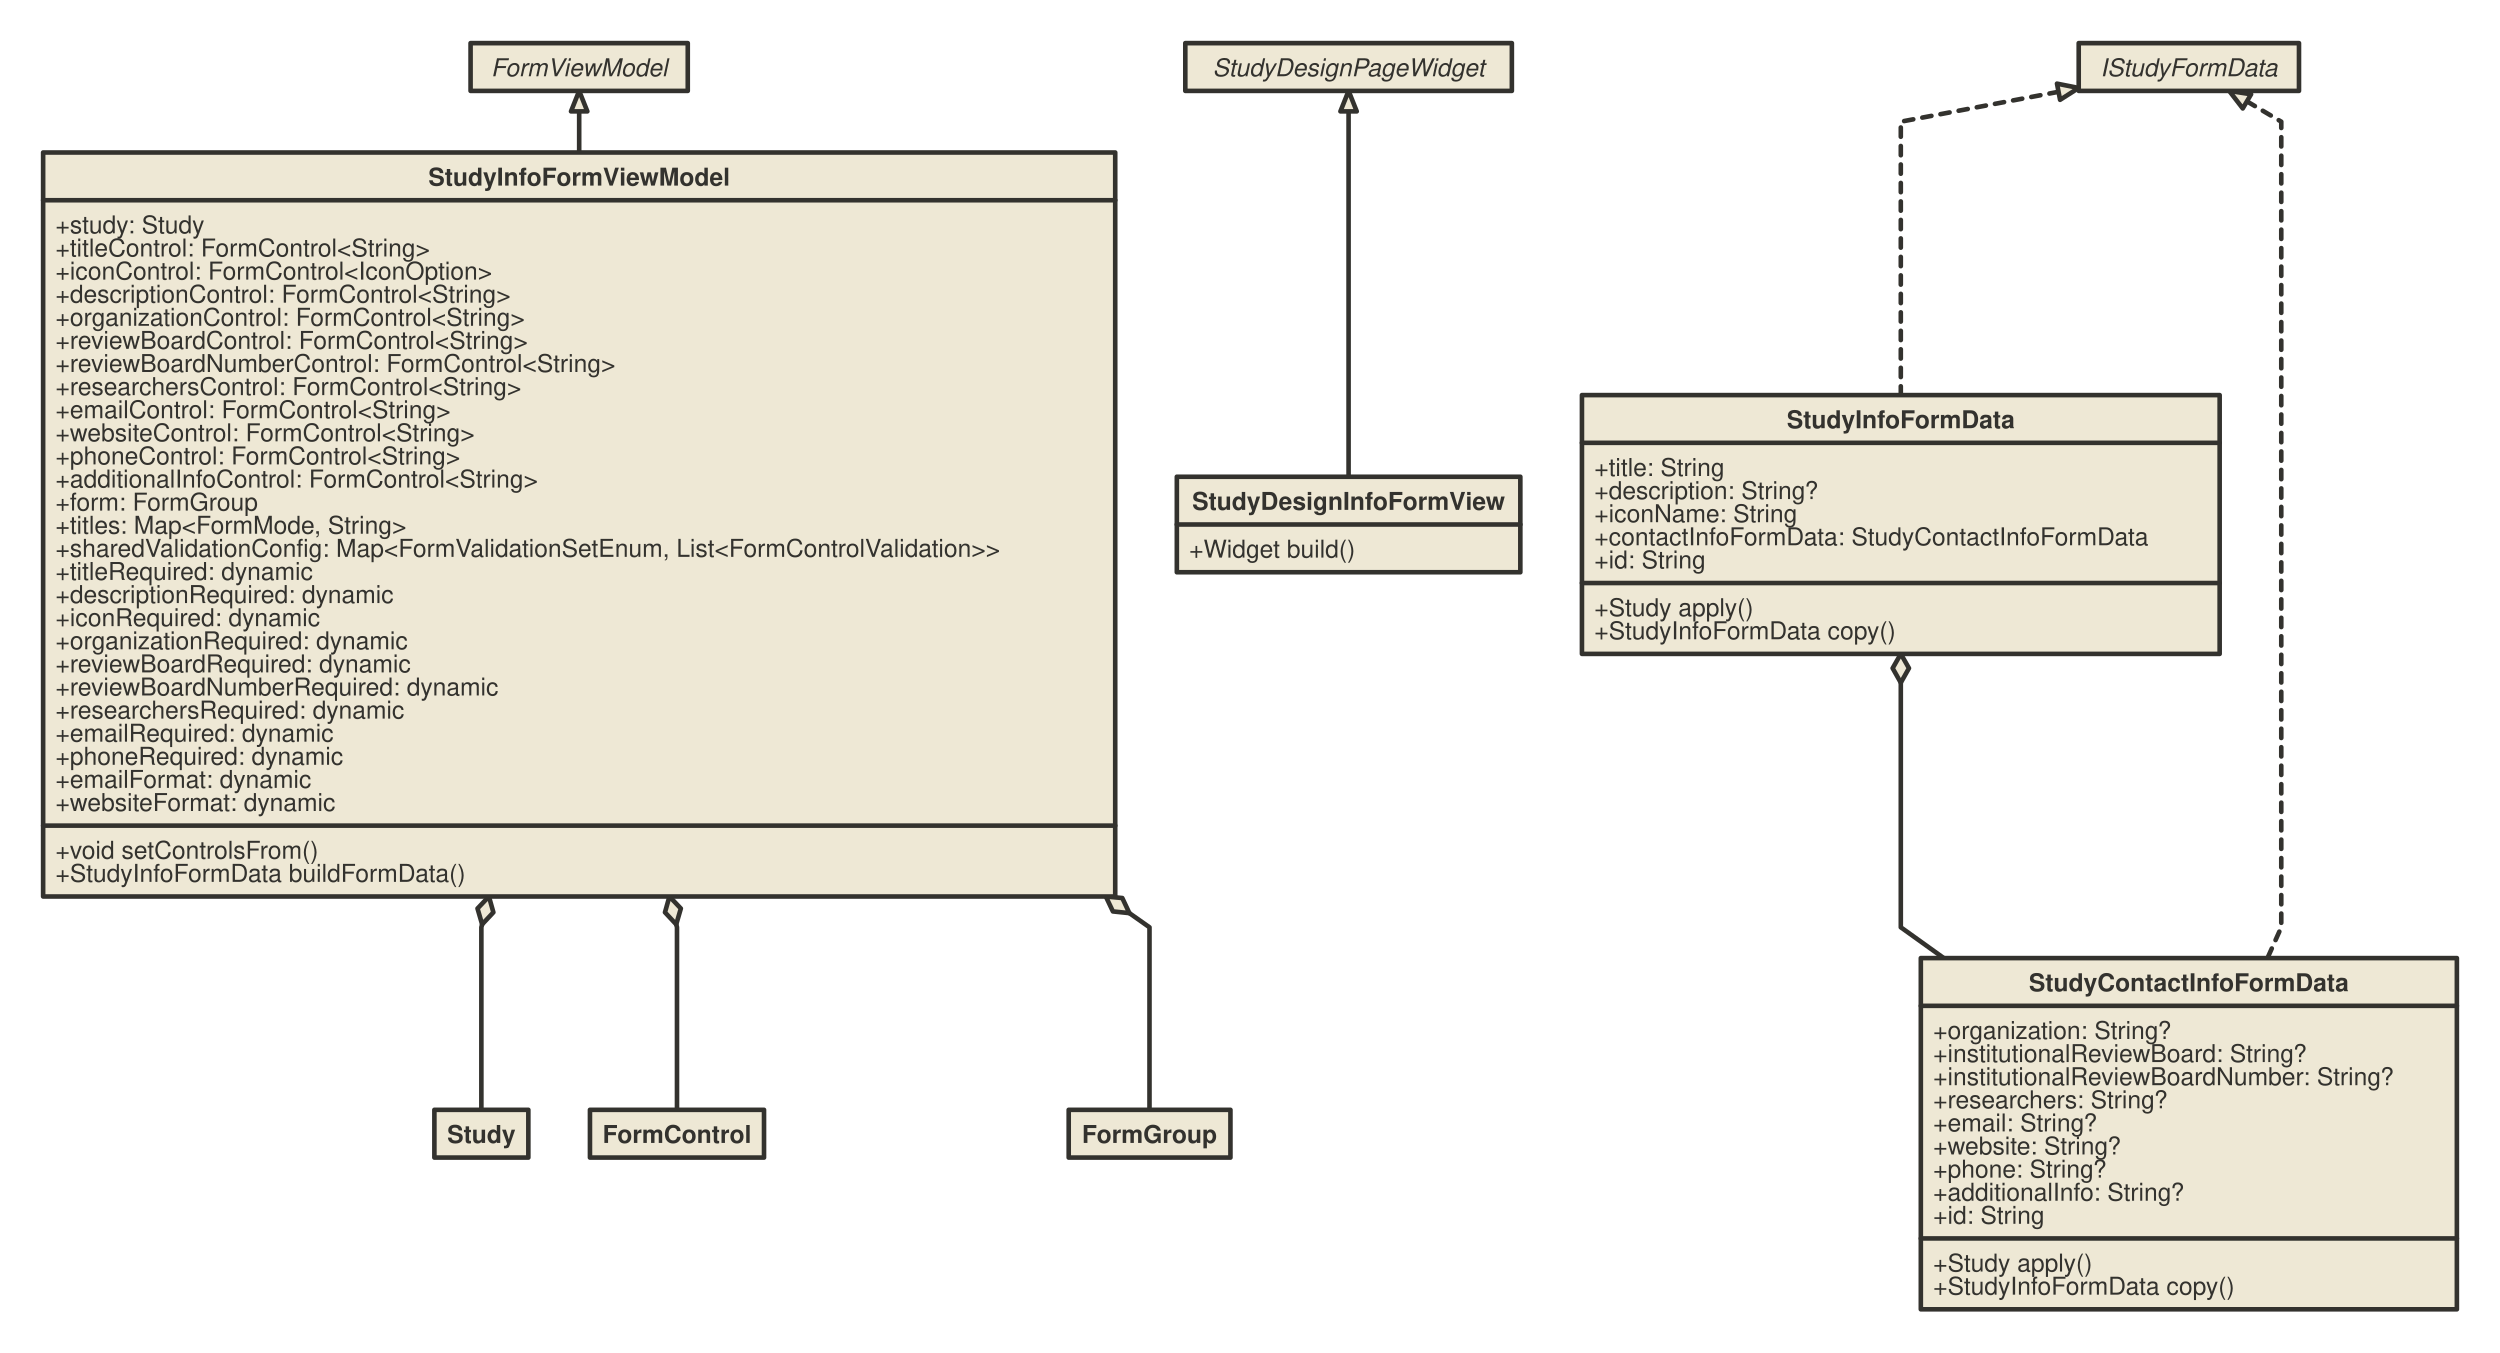
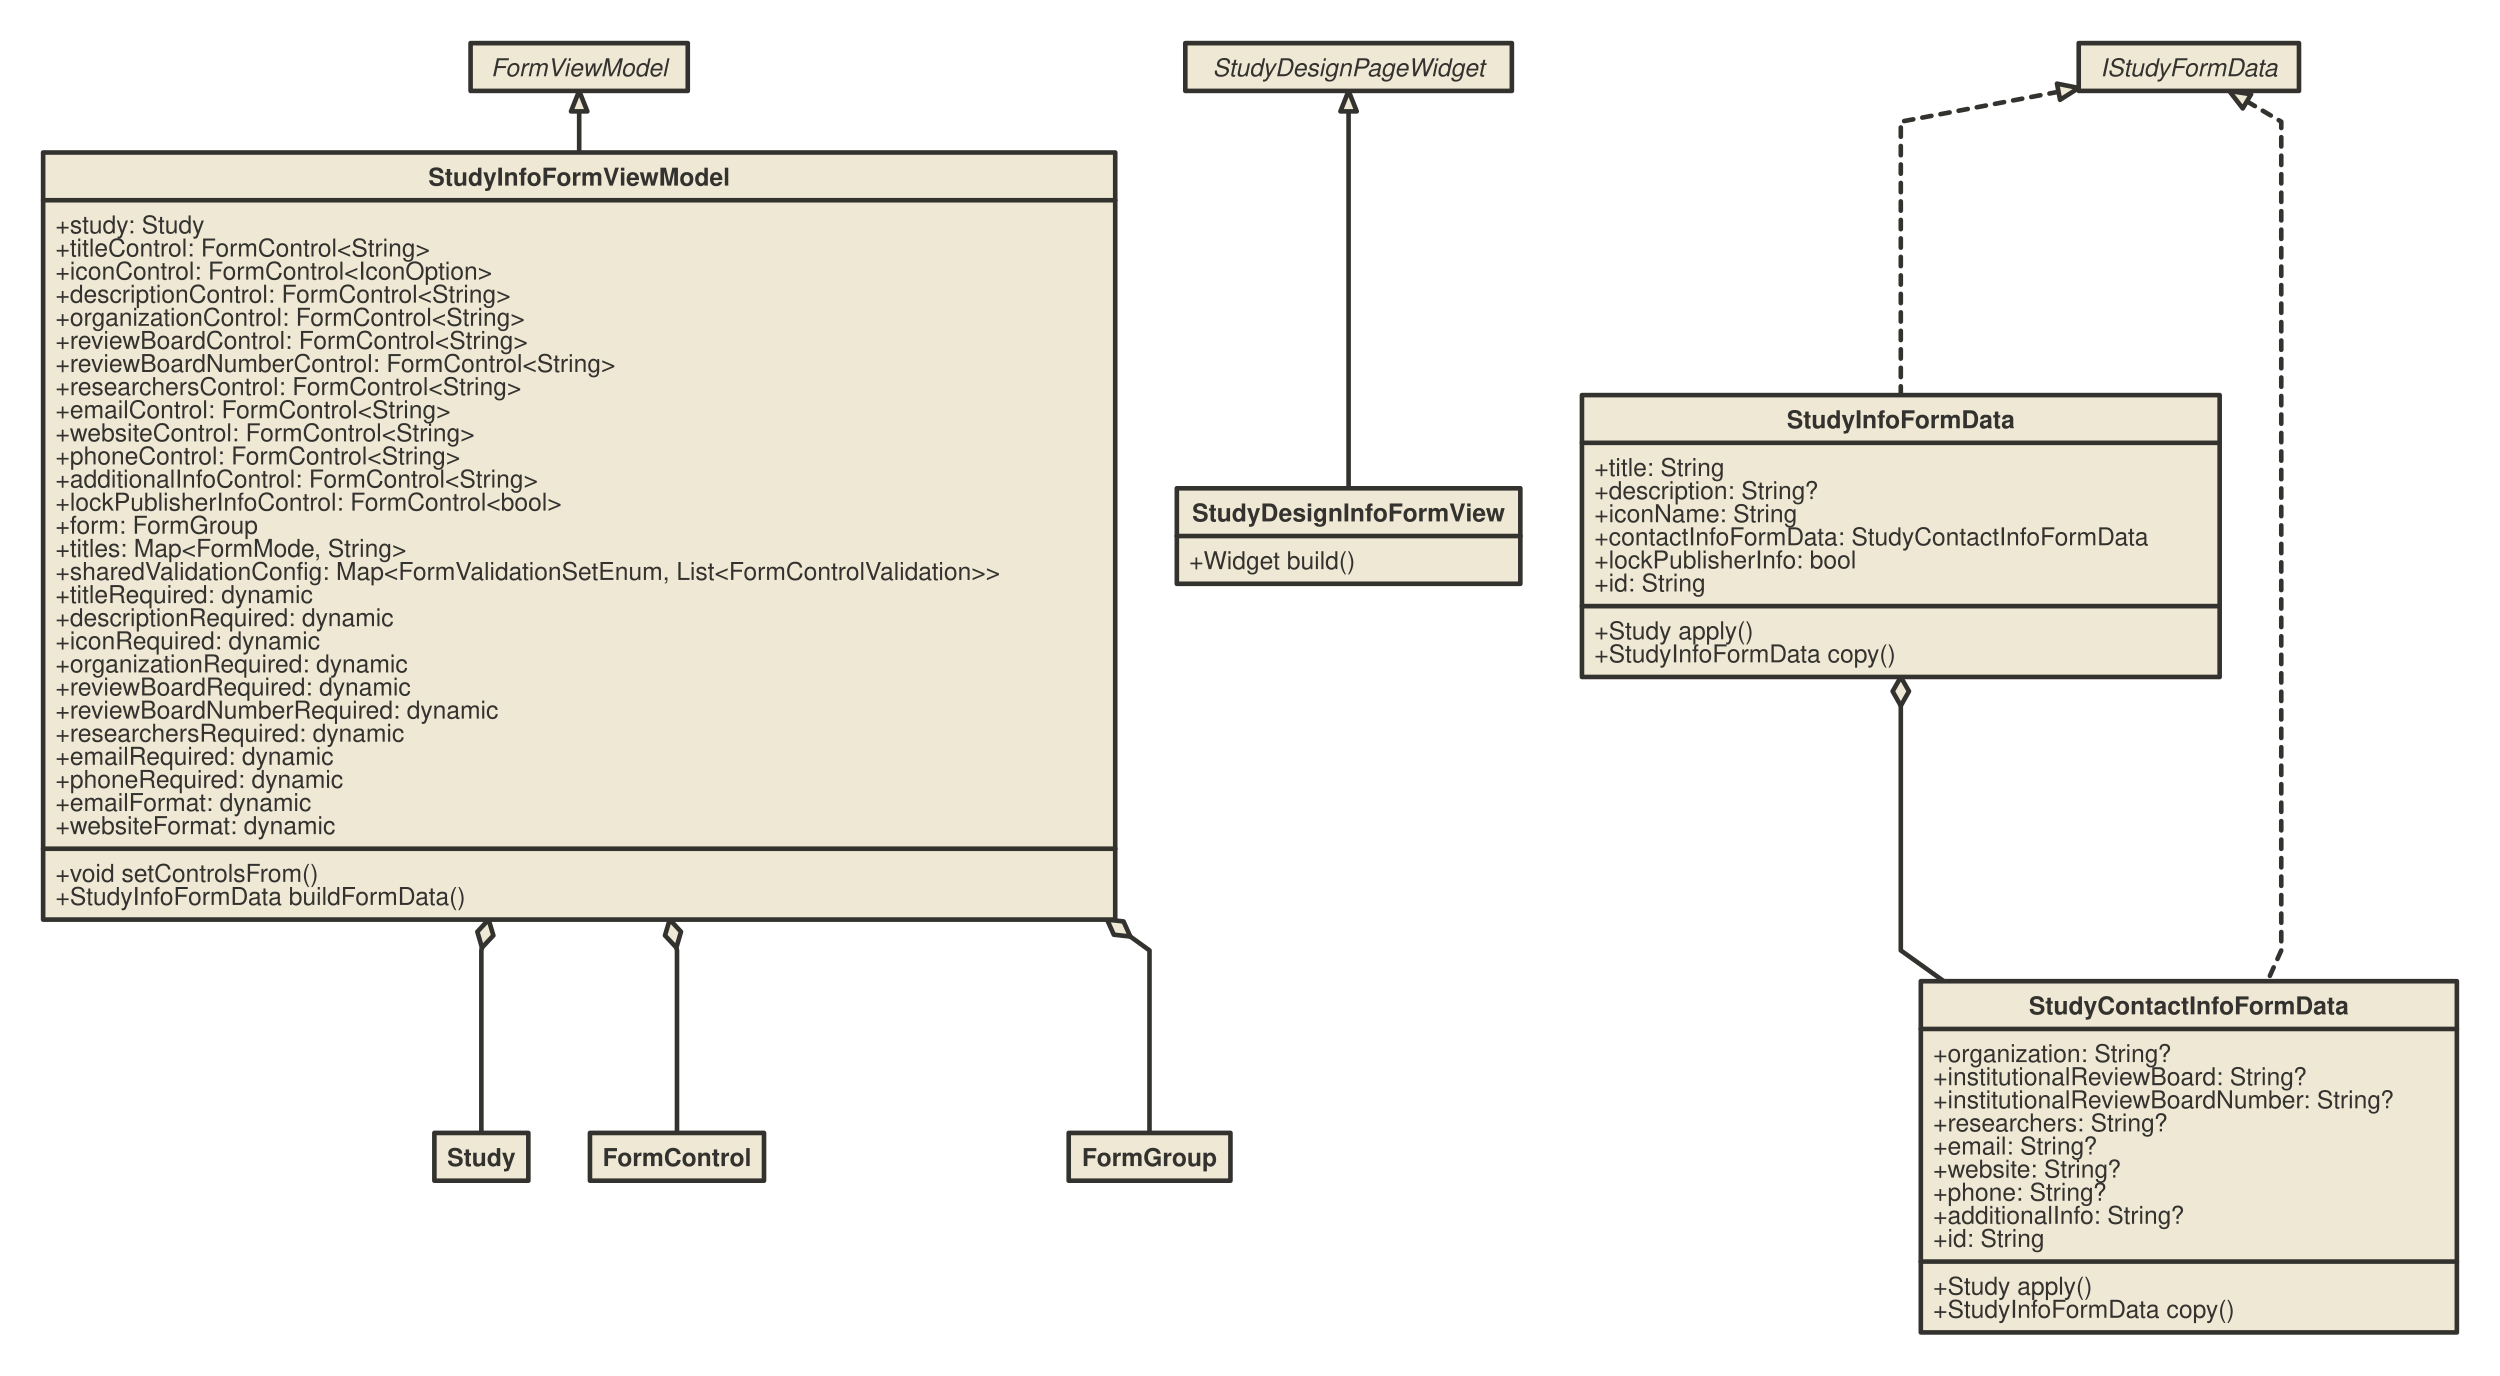
- <svg xmlns="http://www.w3.org/2000/svg" version="1.1" baseProfile="full" width="1623.0" height="878.0" viewbox="0 0 1623 878">
+ <svg xmlns="http://www.w3.org/2000/svg" version="1.1" baseProfile="full" width="1623.0" height="893.0" viewbox="0 0 1623 893">
  <g stroke-width="1.0" text-align="left" font="12pt Helvetica, Arial, sans-serif" font-size="12pt" font-family="Helvetica" font-weight="bold" font-style="normal">
    <g font-family="Helvetica" font-size="12pt" font-weight="bold" font-style="normal" stroke-width="3.0" stroke-linejoin="round" stroke-linecap="round" stroke="#33322E">
      <g stroke="transparent" fill="transparent">
-         <rect x="0.0" y="0.0" height="878.0" width="1623.0" stroke="none" />
+         <rect x="0.0" y="0.0" height="893.0" width="1623.0" stroke="none" />
      </g>
      <g transform="translate(8, 8)" fill="#33322E">
        <g transform="translate(20, 20)" fill="#eee8d5" font-family="Helvetica" font-size="12pt" font-weight="normal" font-style="normal">
-           <path d="M285.0 572.1 L284.5 574 L284.5 692.5 L284.5 692.5 " fill="none" />
-           <g fill="#eee8d5">
-             <path d="M292.3 564.3 L285.0 572.1 L282.0 561.8 L289.4 554.0 Z" />
-           </g>
-           <path d="M411.0 572.1 L411.5 574 L411.5 692.5 L411.5 692.5 " fill="none" />
-           <g fill="#eee8d5">
-             <path d="M414.0 561.8 L411.0 572.1 L403.7 564.3 L406.6 554.0 Z" />
-           </g>
-           <path d="M705.2 564.8 L718.25 574 L718.25 692.5 L718.3 692.5 " fill="none" />
-           <g fill="#eee8d5">
-             <path d="M700.6 555.0 L705.2 564.8 L694.5 563.7 L689.9 554.0 Z" />
+           <path d="M284.9 587.2 L284.5 589 L284.5 707.5 L284.5 707.5 " fill="none" />
+           <g fill="#eee8d5">
+             <path d="M292.3 579.3 L284.9 587.2 L281.9 576.9 L289.2 569.0 Z" />
+           </g>
+           <path d="M411.1 587.2 L411.5 589 L411.5 707.5 L411.5 707.5 " fill="none" />
+           <g fill="#eee8d5">
+             <path d="M414.1 576.9 L411.1 587.2 L403.7 579.3 L406.8 569.0 Z" />
+           </g>
+           <path d="M705.8 580.0 L718.25 589 L718.25 707.5 L718.3 707.5 " fill="none" />
+           <g fill="#eee8d5">
+             <path d="M701.4 570.2 L705.8 580.0 L695.1 578.8 L690.7 569.0 Z" />
          </g>
          <path d="M348.0 44.3 L348 51 L348 71 L348.0 71.0 " fill="none" />
          <path d="M353.3 44.3 L348.0 44.3 L342.7 44.3 L348.0 31.0 Z" />
-           <path d="M847.5 44.3 L847.5 51 L847.5 281.5 L847.5 281.5 " fill="none" />
+           <path d="M847.5 44.3 L847.5 51 L847.5 289 L847.5 289.0 " fill="none" />
          <path d="M852.8 44.3 L847.5 44.3 L842.2 44.3 L847.5 31.0 Z" />
-           <path d="M1206.0 415.2 L1206 574 L1233.91 594 L1233.9 594.0 " fill="none" />
-           <g fill="#eee8d5">
-             <path d="M1211.3 405.8 L1206.0 415.2 L1200.7 405.8 L1206.0 396.5 Z" />
+           <path d="M1206.0 430.2 L1206 589 L1233.91 609 L1233.9 609.0 " fill="none" />
+           <g fill="#eee8d5">
+             <path d="M1211.3 420.8 L1206.0 430.2 L1200.7 420.8 L1206.0 411.5 Z" />
          </g>
          <g stroke-dasharray="6 6">
            <path d="M1308.4 31.6 L1206 51 L1206 228.5 L1206.0 228.5 " fill="none" />
          </g>
          <path d="M1309.4 36.8 L1308.4 31.6 L1307.4 26.3 L1321.5 29.1 Z" />
          <g stroke-dasharray="6 6">
-             <path d="M1430.7 37.8 L1453 51 L1453 312.5 L1453 312.5 L1453 574 L1453 574 L1444.045 594 L1444.0 594.0 " fill="none" />
+             <path d="M1430.7 37.8 L1453 51 L1453 320 L1453 320 L1453 589 L1453 589 L1444.045 609 L1444.0 609.0 " fill="none" />
          </g>
          <path d="M1433.4 33.2 L1430.7 37.8 L1428.0 42.4 L1419.2 31.0 Z" />
          <g data-name="StudyInfoFormViewModel">
            <g fill="#eee8d5" stroke="#33322E" data-name="StudyInfoFormViewModel">
-               <rect x="0.0" y="71.0" height="483.0" width="696.0" data-name="StudyInfoFormViewModel" />
+               <rect x="0.0" y="71.0" height="498.0" width="696.0" data-name="StudyInfoFormViewModel" />
              <path d="M0.0 102.0 L696.0 102.0" fill="none" data-name="StudyInfoFormViewModel" />
-               <path d="M0.0 508.0 L696.0 508.0" fill="none" data-name="StudyInfoFormViewModel" />
+               <path d="M0.0 523.0 L696.0 523.0" fill="none" data-name="StudyInfoFormViewModel" />
            </g>
            <g transform="translate(0, 71)" font-family="Helvetica" font-size="12pt" font-weight="bold" font-style="normal" data-name="StudyInfoFormViewModel">
              <g transform="translate(8, 8)" fill="#33322E" text-align="center" data-name="StudyInfoFormViewModel">
                <text x="340.0" y="13.5" stroke="none" text-anchor="middle" data-name="StudyInfoFormViewModel">StudyInfoFormViewModel</text>
              </g>
            </g>
            <g transform="translate(0, 102)" font-family="Helvetica" font-size="12pt" font-weight="normal" font-style="normal" data-name="StudyInfoFormViewModel">
              <g transform="translate(8, 8)" fill="#33322E" text-align="left" data-name="StudyInfoFormViewModel">
                <text x="0.0" y="13.5" stroke="none" data-name="StudyInfoFormViewModel">+study: Study</text>
                <text x="0.0" y="28.5" stroke="none" data-name="StudyInfoFormViewModel">+titleControl: FormControl&lt;String&gt;</text>
                <text x="0.0" y="43.5" stroke="none" data-name="StudyInfoFormViewModel">+iconControl: FormControl&lt;IconOption&gt;</text>
                <text x="0.0" y="58.5" stroke="none" data-name="StudyInfoFormViewModel">+descriptionControl: FormControl&lt;String&gt;</text>
                <text x="0.0" y="73.5" stroke="none" data-name="StudyInfoFormViewModel">+organizationControl: FormControl&lt;String&gt;</text>
                <text x="0.0" y="88.5" stroke="none" data-name="StudyInfoFormViewModel">+reviewBoardControl: FormControl&lt;String&gt;</text>
                <text x="0.0" y="103.5" stroke="none" data-name="StudyInfoFormViewModel">+reviewBoardNumberControl: FormControl&lt;String&gt;</text>
                <text x="0.0" y="118.5" stroke="none" data-name="StudyInfoFormViewModel">+researchersControl: FormControl&lt;String&gt;</text>
                <text x="0.0" y="133.5" stroke="none" data-name="StudyInfoFormViewModel">+emailControl: FormControl&lt;String&gt;</text>
                <text x="0.0" y="148.5" stroke="none" data-name="StudyInfoFormViewModel">+websiteControl: FormControl&lt;String&gt;</text>
                <text x="0.0" y="163.5" stroke="none" data-name="StudyInfoFormViewModel">+phoneControl: FormControl&lt;String&gt;</text>
                <text x="0.0" y="178.5" stroke="none" data-name="StudyInfoFormViewModel">+additionalInfoControl: FormControl&lt;String&gt;</text>
-                 <text x="0.0" y="193.5" stroke="none" data-name="StudyInfoFormViewModel">+form: FormGroup</text>
-                 <text x="0.0" y="208.5" stroke="none" data-name="StudyInfoFormViewModel">+titles: Map&lt;FormMode, String&gt;</text>
-                 <text x="0.0" y="223.5" stroke="none" data-name="StudyInfoFormViewModel">+sharedValidationConfig: Map&lt;FormValidationSetEnum, List&lt;FormControlValidation&gt;&gt;</text>
-                 <text x="0.0" y="238.5" stroke="none" data-name="StudyInfoFormViewModel">+titleRequired: dynamic</text>
-                 <text x="0.0" y="253.5" stroke="none" data-name="StudyInfoFormViewModel">+descriptionRequired: dynamic</text>
-                 <text x="0.0" y="268.5" stroke="none" data-name="StudyInfoFormViewModel">+iconRequired: dynamic</text>
-                 <text x="0.0" y="283.5" stroke="none" data-name="StudyInfoFormViewModel">+organizationRequired: dynamic</text>
-                 <text x="0.0" y="298.5" stroke="none" data-name="StudyInfoFormViewModel">+reviewBoardRequired: dynamic</text>
-                 <text x="0.0" y="313.5" stroke="none" data-name="StudyInfoFormViewModel">+reviewBoardNumberRequired: dynamic</text>
-                 <text x="0.0" y="328.5" stroke="none" data-name="StudyInfoFormViewModel">+researchersRequired: dynamic</text>
-                 <text x="0.0" y="343.5" stroke="none" data-name="StudyInfoFormViewModel">+emailRequired: dynamic</text>
-                 <text x="0.0" y="358.5" stroke="none" data-name="StudyInfoFormViewModel">+phoneRequired: dynamic</text>
-                 <text x="0.0" y="373.5" stroke="none" data-name="StudyInfoFormViewModel">+emailFormat: dynamic</text>
-                 <text x="0.0" y="388.5" stroke="none" data-name="StudyInfoFormViewModel">+websiteFormat: dynamic</text>
-               </g>
-             </g>
-             <g transform="translate(0, 508)" font-family="Helvetica" font-size="12pt" font-weight="normal" font-style="normal" data-name="StudyInfoFormViewModel">
+                 <text x="0.0" y="193.5" stroke="none" data-name="StudyInfoFormViewModel">+lockPublisherInfoControl: FormControl&lt;bool&gt;</text>
+                 <text x="0.0" y="208.5" stroke="none" data-name="StudyInfoFormViewModel">+form: FormGroup</text>
+                 <text x="0.0" y="223.5" stroke="none" data-name="StudyInfoFormViewModel">+titles: Map&lt;FormMode, String&gt;</text>
+                 <text x="0.0" y="238.5" stroke="none" data-name="StudyInfoFormViewModel">+sharedValidationConfig: Map&lt;FormValidationSetEnum, List&lt;FormControlValidation&gt;&gt;</text>
+                 <text x="0.0" y="253.5" stroke="none" data-name="StudyInfoFormViewModel">+titleRequired: dynamic</text>
+                 <text x="0.0" y="268.5" stroke="none" data-name="StudyInfoFormViewModel">+descriptionRequired: dynamic</text>
+                 <text x="0.0" y="283.5" stroke="none" data-name="StudyInfoFormViewModel">+iconRequired: dynamic</text>
+                 <text x="0.0" y="298.5" stroke="none" data-name="StudyInfoFormViewModel">+organizationRequired: dynamic</text>
+                 <text x="0.0" y="313.5" stroke="none" data-name="StudyInfoFormViewModel">+reviewBoardRequired: dynamic</text>
+                 <text x="0.0" y="328.5" stroke="none" data-name="StudyInfoFormViewModel">+reviewBoardNumberRequired: dynamic</text>
+                 <text x="0.0" y="343.5" stroke="none" data-name="StudyInfoFormViewModel">+researchersRequired: dynamic</text>
+                 <text x="0.0" y="358.5" stroke="none" data-name="StudyInfoFormViewModel">+emailRequired: dynamic</text>
+                 <text x="0.0" y="373.5" stroke="none" data-name="StudyInfoFormViewModel">+phoneRequired: dynamic</text>
+                 <text x="0.0" y="388.5" stroke="none" data-name="StudyInfoFormViewModel">+emailFormat: dynamic</text>
+                 <text x="0.0" y="403.5" stroke="none" data-name="StudyInfoFormViewModel">+websiteFormat: dynamic</text>
+               </g>
+             </g>
+             <g transform="translate(0, 523)" font-family="Helvetica" font-size="12pt" font-weight="normal" font-style="normal" data-name="StudyInfoFormViewModel">
              <g transform="translate(8, 8)" fill="#33322E" text-align="left" data-name="StudyInfoFormViewModel">
                <text x="0.0" y="13.5" stroke="none" data-name="StudyInfoFormViewModel">+void setControlsFrom()</text>
                <text x="0.0" y="28.5" stroke="none" data-name="StudyInfoFormViewModel">+StudyInfoFormData buildFormData()</text>
              </g>
            </g>
          </g>
          <g data-name="Study">
            <g fill="#eee8d5" stroke="#33322E" data-name="Study">
-               <rect x="254.0" y="692.5" height="31.0" width="61.0" data-name="Study" />
-             </g>
-             <g transform="translate(254, 692.5)" font-family="Helvetica" font-size="12pt" font-weight="bold" font-style="normal" data-name="Study">
+               <rect x="254.0" y="707.5" height="31.0" width="61.0" data-name="Study" />
+             </g>
+             <g transform="translate(254, 707.5)" font-family="Helvetica" font-size="12pt" font-weight="bold" font-style="normal" data-name="Study">
              <g transform="translate(8, 8)" fill="#33322E" text-align="center" data-name="Study">
                <text x="22.5" y="13.5" stroke="none" text-anchor="middle" data-name="Study">Study</text>
              </g>
            </g>
          </g>
          <g data-name="FormControl">
            <g fill="#eee8d5" stroke="#33322E" data-name="FormControl">
-               <rect x="355.0" y="692.5" height="31.0" width="113.0" data-name="FormControl" />
-             </g>
-             <g transform="translate(355, 692.5)" font-family="Helvetica" font-size="12pt" font-weight="bold" font-style="normal" data-name="FormControl">
+               <rect x="355.0" y="707.5" height="31.0" width="113.0" data-name="FormControl" />
+             </g>
+             <g transform="translate(355, 707.5)" font-family="Helvetica" font-size="12pt" font-weight="bold" font-style="normal" data-name="FormControl">
              <g transform="translate(8, 8)" fill="#33322E" text-align="center" data-name="FormControl">
                <text x="48.5" y="13.5" stroke="none" text-anchor="middle" data-name="FormControl">FormControl</text>
              </g>
            </g>
          </g>
          <g data-name="FormGroup">
            <g fill="#eee8d5" stroke="#33322E" data-name="FormGroup">
-               <rect x="665.8" y="692.5" height="31.0" width="105.0" data-name="FormGroup" />
-             </g>
-             <g transform="translate(665.75, 692.5)" font-family="Helvetica" font-size="12pt" font-weight="bold" font-style="normal" data-name="FormGroup">
+               <rect x="665.8" y="707.5" height="31.0" width="105.0" data-name="FormGroup" />
+             </g>
+             <g transform="translate(665.75, 707.5)" font-family="Helvetica" font-size="12pt" font-weight="bold" font-style="normal" data-name="FormGroup">
              <g transform="translate(8, 8)" fill="#33322E" text-align="center" data-name="FormGroup">
                <text x="44.5" y="13.5" stroke="none" text-anchor="middle" data-name="FormGroup">FormGroup</text>
              </g>
            </g>
          </g>
          <g data-name="FormViewModel">
            <g fill="#eee8d5" stroke="#33322E" data-name="FormViewModel">
              <rect x="277.5" y="0.0" height="31.0" width="141.0" data-name="FormViewModel" />
            </g>
            <g transform="translate(277.5, 0)" font-family="Helvetica" font-size="12pt" font-weight="normal" font-style="italic" data-name="FormViewModel">
              <g transform="translate(8, 8)" fill="#33322E" text-align="center" data-name="FormViewModel">
                <text x="62.5" y="13.5" stroke="none" text-anchor="middle" data-name="FormViewModel">FormViewModel</text>
              </g>
            </g>
          </g>
          <g data-name="StudyDesignInfoFormView">
            <g fill="#eee8d5" stroke="#33322E" data-name="StudyDesignInfoFormView">
-               <rect x="736.0" y="281.5" height="62.0" width="223.0" data-name="StudyDesignInfoFormView" />
-               <path d="M736.0 312.5 L959.0 312.5" fill="none" data-name="StudyDesignInfoFormView" />
-             </g>
-             <g transform="translate(736, 281.5)" font-family="Helvetica" font-size="12pt" font-weight="bold" font-style="normal" data-name="StudyDesignInfoFormView">
+               <rect x="736.0" y="289.0" height="62.0" width="223.0" data-name="StudyDesignInfoFormView" />
+               <path d="M736.0 320.0 L959.0 320.0" fill="none" data-name="StudyDesignInfoFormView" />
+             </g>
+             <g transform="translate(736, 289)" font-family="Helvetica" font-size="12pt" font-weight="bold" font-style="normal" data-name="StudyDesignInfoFormView">
              <g transform="translate(8, 8)" fill="#33322E" text-align="center" data-name="StudyDesignInfoFormView">
                <text x="103.5" y="13.5" stroke="none" text-anchor="middle" data-name="StudyDesignInfoFormView">StudyDesignInfoFormView</text>
              </g>
            </g>
-             <g transform="translate(736, 312.5)" font-family="Helvetica" font-size="12pt" font-weight="normal" font-style="normal" data-name="StudyDesignInfoFormView">
+             <g transform="translate(736, 320)" font-family="Helvetica" font-size="12pt" font-weight="normal" font-style="normal" data-name="StudyDesignInfoFormView">
              <g transform="translate(8, 8)" fill="#33322E" text-align="left" data-name="StudyDesignInfoFormView">
                <text x="0.0" y="13.5" stroke="none" data-name="StudyDesignInfoFormView">+Widget build()</text>
              </g>
            </g>
          </g>
          <g data-name="StudyDesignPageWidget">
            <g fill="#eee8d5" stroke="#33322E" data-name="StudyDesignPageWidget">
              <rect x="741.5" y="0.0" height="31.0" width="212.0" data-name="StudyDesignPageWidget" />
            </g>
            <g transform="translate(741.5, 0)" font-family="Helvetica" font-size="12pt" font-weight="normal" font-style="italic" data-name="StudyDesignPageWidget">
              <g transform="translate(8, 8)" fill="#33322E" text-align="center" data-name="StudyDesignPageWidget">
                <text x="98.0" y="13.5" stroke="none" text-anchor="middle" data-name="StudyDesignPageWidget">StudyDesignPageWidget</text>
              </g>
            </g>
          </g>
          <g data-name="StudyInfoFormData">
            <g fill="#eee8d5" stroke="#33322E" data-name="StudyInfoFormData">
-               <rect x="999.0" y="228.5" height="168.0" width="414.0" data-name="StudyInfoFormData" />
+               <rect x="999.0" y="228.5" height="183.0" width="414.0" data-name="StudyInfoFormData" />
              <path d="M999.0 259.5 L1413.0 259.5" fill="none" data-name="StudyInfoFormData" />
-               <path d="M999.0 350.5 L1413.0 350.5" fill="none" data-name="StudyInfoFormData" />
+               <path d="M999.0 365.5 L1413.0 365.5" fill="none" data-name="StudyInfoFormData" />
            </g>
            <g transform="translate(999, 228.5)" font-family="Helvetica" font-size="12pt" font-weight="bold" font-style="normal" data-name="StudyInfoFormData">
              <g transform="translate(8, 8)" fill="#33322E" text-align="center" data-name="StudyInfoFormData">
                <text x="199.0" y="13.5" stroke="none" text-anchor="middle" data-name="StudyInfoFormData">StudyInfoFormData</text>
              </g>
            </g>
            <g transform="translate(999, 259.5)" font-family="Helvetica" font-size="12pt" font-weight="normal" font-style="normal" data-name="StudyInfoFormData">
              <g transform="translate(8, 8)" fill="#33322E" text-align="left" data-name="StudyInfoFormData">
                <text x="0.0" y="13.5" stroke="none" data-name="StudyInfoFormData">+title: String</text>
                <text x="0.0" y="28.5" stroke="none" data-name="StudyInfoFormData">+description: String?</text>
                <text x="0.0" y="43.5" stroke="none" data-name="StudyInfoFormData">+iconName: String</text>
                <text x="0.0" y="58.5" stroke="none" data-name="StudyInfoFormData">+contactInfoFormData: StudyContactInfoFormData</text>
-                 <text x="0.0" y="73.5" stroke="none" data-name="StudyInfoFormData">+id: String</text>
-               </g>
-             </g>
-             <g transform="translate(999, 350.5)" font-family="Helvetica" font-size="12pt" font-weight="normal" font-style="normal" data-name="StudyInfoFormData">
+                 <text x="0.0" y="73.5" stroke="none" data-name="StudyInfoFormData">+lockPublisherInfo: bool</text>
+                 <text x="0.0" y="88.5" stroke="none" data-name="StudyInfoFormData">+id: String</text>
+               </g>
+             </g>
+             <g transform="translate(999, 365.5)" font-family="Helvetica" font-size="12pt" font-weight="normal" font-style="normal" data-name="StudyInfoFormData">
              <g transform="translate(8, 8)" fill="#33322E" text-align="left" data-name="StudyInfoFormData">
                <text x="0.0" y="13.5" stroke="none" data-name="StudyInfoFormData">+Study apply()</text>
                <text x="0.0" y="28.5" stroke="none" data-name="StudyInfoFormData">+StudyInfoFormData copy()</text>
              </g>
            </g>
          </g>
          <g data-name="StudyContactInfoFormData">
            <g fill="#eee8d5" stroke="#33322E" data-name="StudyContactInfoFormData">
-               <rect x="1219.0" y="594.0" height="228.0" width="348.0" data-name="StudyContactInfoFormData" />
-               <path d="M1219.0 625.0 L1567.0 625.0" fill="none" data-name="StudyContactInfoFormData" />
-               <path d="M1219.0 776.0 L1567.0 776.0" fill="none" data-name="StudyContactInfoFormData" />
-             </g>
-             <g transform="translate(1219, 594)" font-family="Helvetica" font-size="12pt" font-weight="bold" font-style="normal" data-name="StudyContactInfoFormData">
+               <rect x="1219.0" y="609.0" height="228.0" width="348.0" data-name="StudyContactInfoFormData" />
+               <path d="M1219.0 640.0 L1567.0 640.0" fill="none" data-name="StudyContactInfoFormData" />
+               <path d="M1219.0 791.0 L1567.0 791.0" fill="none" data-name="StudyContactInfoFormData" />
+             </g>
+             <g transform="translate(1219, 609)" font-family="Helvetica" font-size="12pt" font-weight="bold" font-style="normal" data-name="StudyContactInfoFormData">
              <g transform="translate(8, 8)" fill="#33322E" text-align="center" data-name="StudyContactInfoFormData">
                <text x="166.0" y="13.5" stroke="none" text-anchor="middle" data-name="StudyContactInfoFormData">StudyContactInfoFormData</text>
              </g>
            </g>
-             <g transform="translate(1219, 625)" font-family="Helvetica" font-size="12pt" font-weight="normal" font-style="normal" data-name="StudyContactInfoFormData">
+             <g transform="translate(1219, 640)" font-family="Helvetica" font-size="12pt" font-weight="normal" font-style="normal" data-name="StudyContactInfoFormData">
              <g transform="translate(8, 8)" fill="#33322E" text-align="left" data-name="StudyContactInfoFormData">
                <text x="0.0" y="13.5" stroke="none" data-name="StudyContactInfoFormData">+organization: String?</text>
                <text x="0.0" y="28.5" stroke="none" data-name="StudyContactInfoFormData">+institutionalReviewBoard: String?</text>
                <text x="0.0" y="43.5" stroke="none" data-name="StudyContactInfoFormData">+institutionalReviewBoardNumber: String?</text>
                <text x="0.0" y="58.5" stroke="none" data-name="StudyContactInfoFormData">+researchers: String?</text>
                <text x="0.0" y="73.5" stroke="none" data-name="StudyContactInfoFormData">+email: String?</text>
                <text x="0.0" y="88.5" stroke="none" data-name="StudyContactInfoFormData">+website: String?</text>
                <text x="0.0" y="103.5" stroke="none" data-name="StudyContactInfoFormData">+phone: String?</text>
                <text x="0.0" y="118.5" stroke="none" data-name="StudyContactInfoFormData">+additionalInfo: String?</text>
                <text x="0.0" y="133.5" stroke="none" data-name="StudyContactInfoFormData">+id: String</text>
              </g>
            </g>
-             <g transform="translate(1219, 776)" font-family="Helvetica" font-size="12pt" font-weight="normal" font-style="normal" data-name="StudyContactInfoFormData">
+             <g transform="translate(1219, 791)" font-family="Helvetica" font-size="12pt" font-weight="normal" font-style="normal" data-name="StudyContactInfoFormData">
              <g transform="translate(8, 8)" fill="#33322E" text-align="left" data-name="StudyContactInfoFormData">
                <text x="0.0" y="13.5" stroke="none" data-name="StudyContactInfoFormData">+Study apply()</text>
                <text x="0.0" y="28.5" stroke="none" data-name="StudyContactInfoFormData">+StudyInfoFormData copy()</text>
              </g>
            </g>
          </g>
          <g data-name="IStudyFormData">
            <g fill="#eee8d5" stroke="#33322E" data-name="IStudyFormData">
              <rect x="1321.5" y="0.0" height="31.0" width="143.0" data-name="IStudyFormData" />
            </g>
            <g transform="translate(1321.5, 0)" font-family="Helvetica" font-size="12pt" font-weight="normal" font-style="italic" data-name="IStudyFormData">
              <g transform="translate(8, 8)" fill="#33322E" text-align="center" data-name="IStudyFormData">
                <text x="63.5" y="13.5" stroke="none" text-anchor="middle" data-name="IStudyFormData">IStudyFormData</text>
              </g>
            </g>
          </g>
        </g>
      </g>
    </g>
  </g>
</svg>
